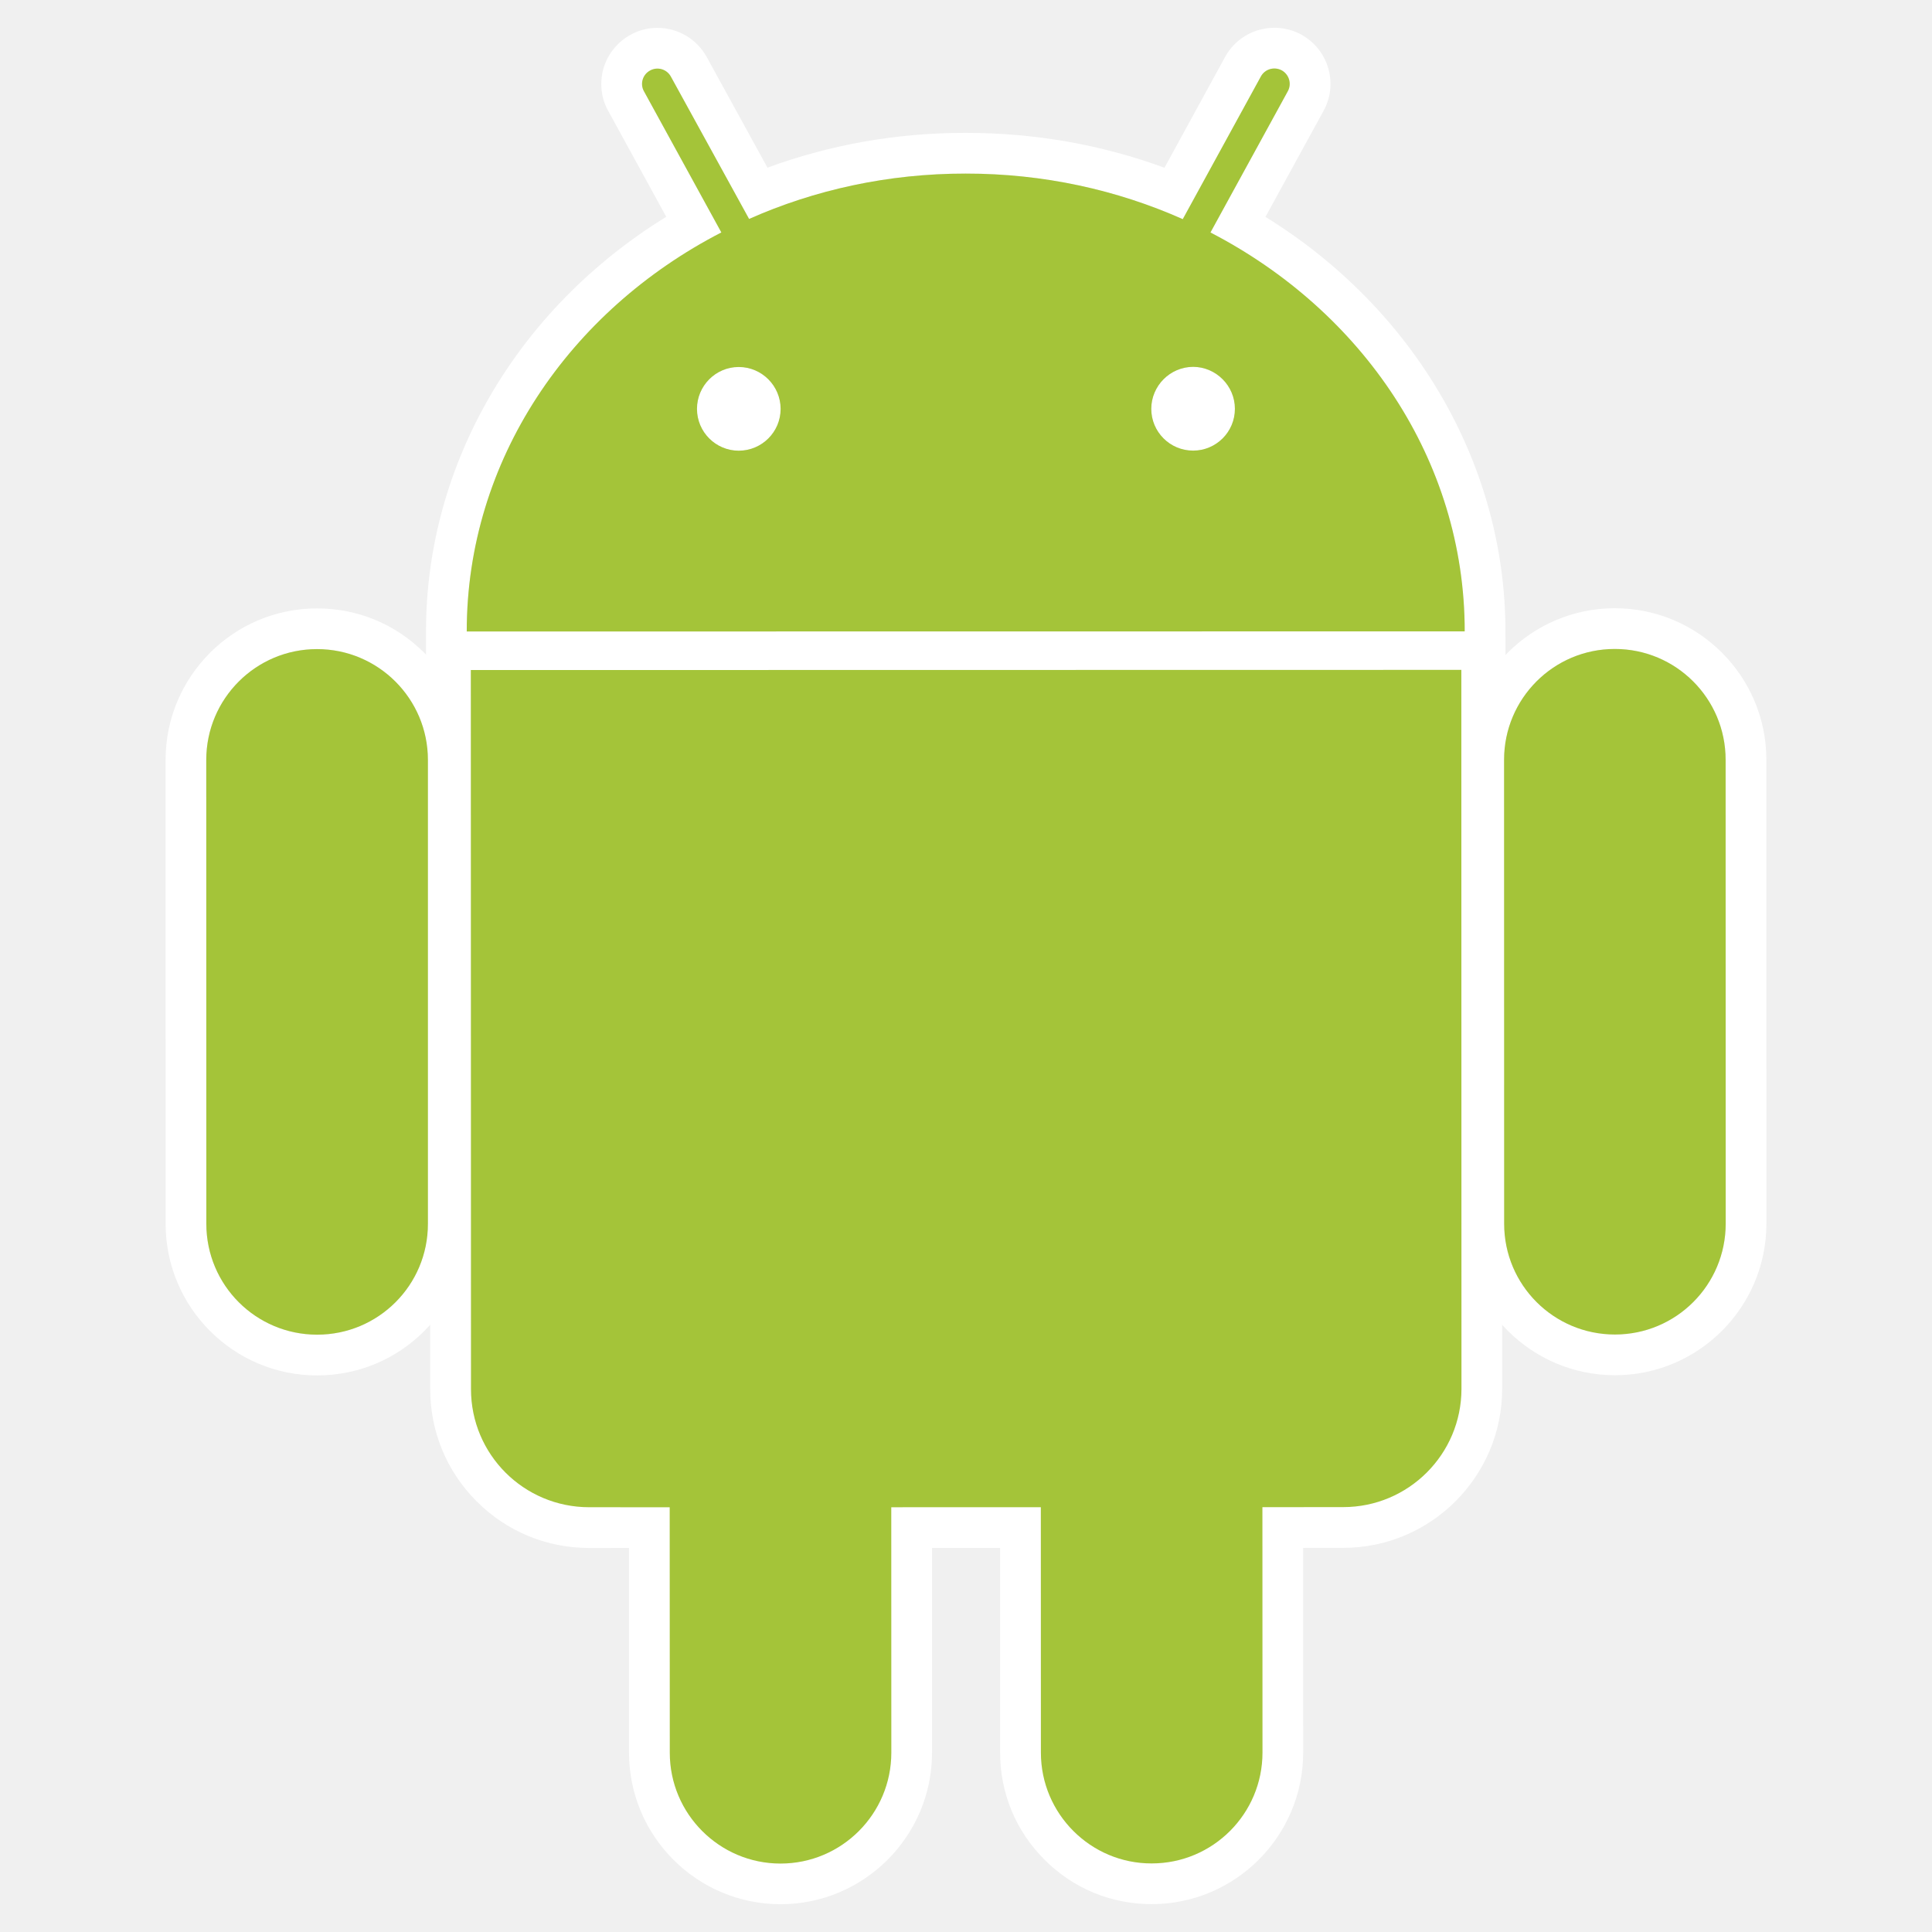
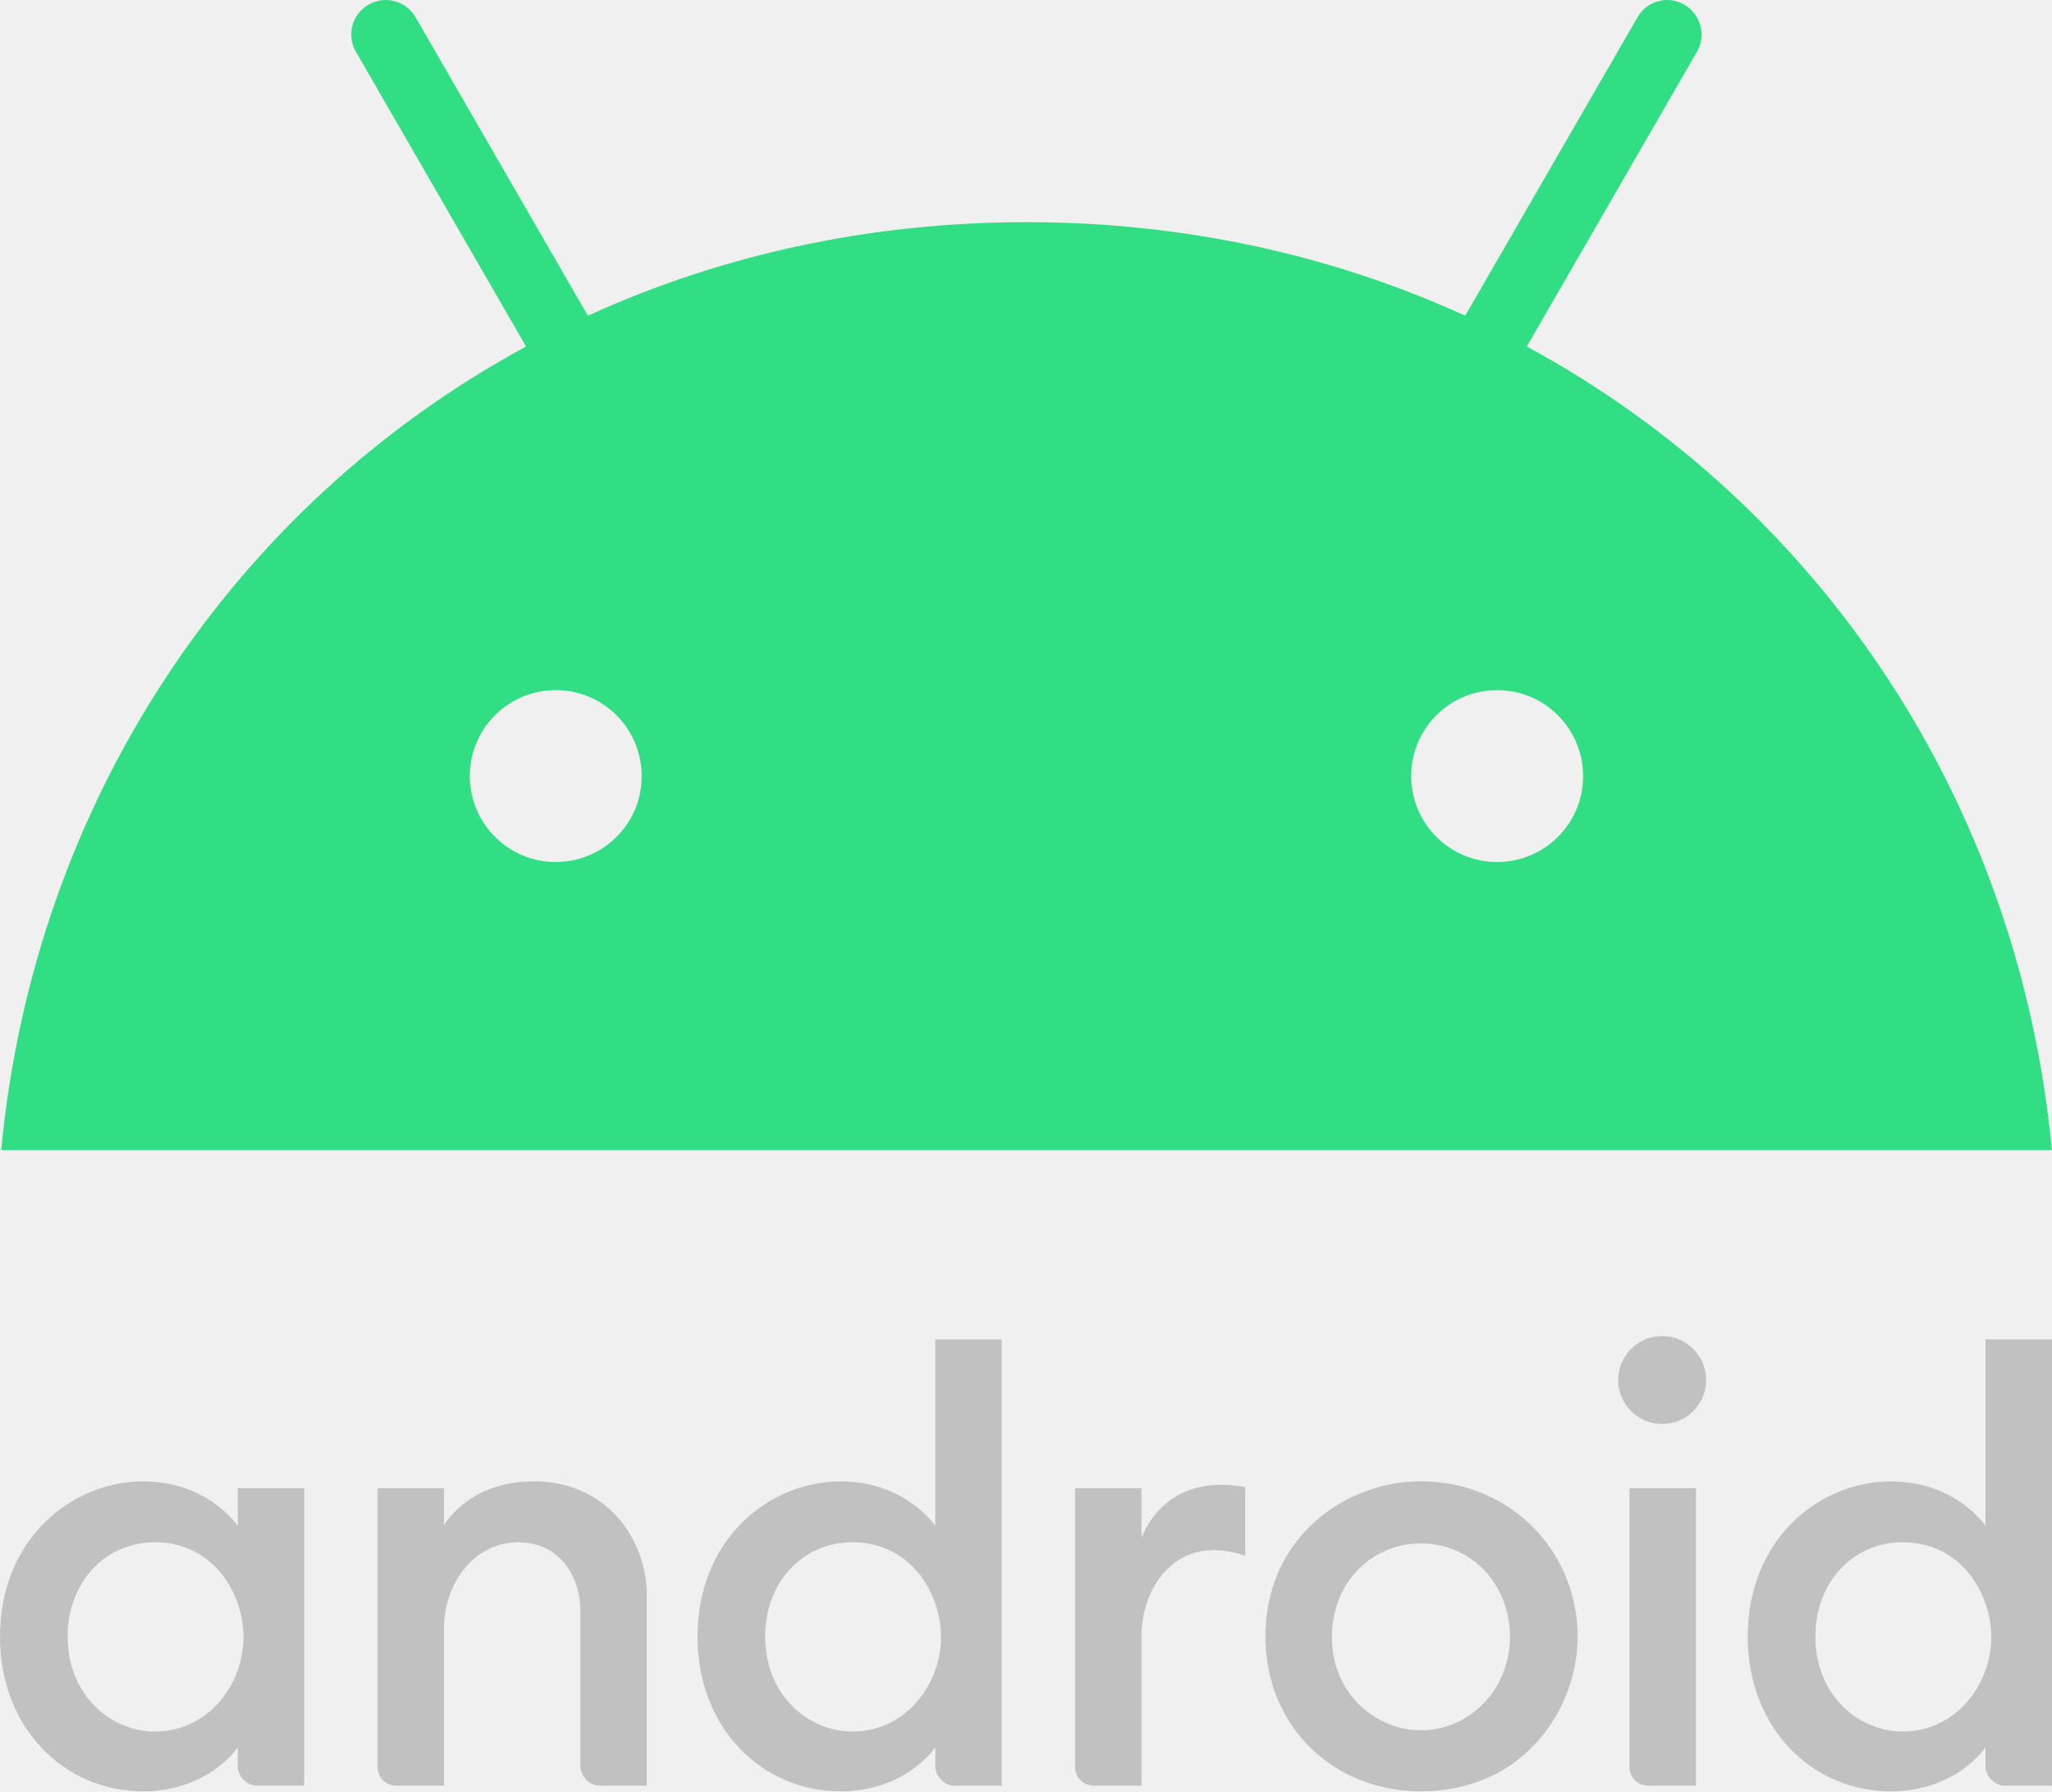
- <svg xmlns="http://www.w3.org/2000/svg" viewBox="0 0 128 128">
-   <path fill="#fff" d="M21.012 91.125c-5.538.003-10.038-4.503-10.039-10.04l-.002-30.739c-.002-5.532 4.497-10.037 10.028-10.038 2.689-.002 5.207 1.041 7.105 2.937s2.942 4.418 2.944 7.099l-.003 30.74c.007 2.679-1.034 5.199-2.931 7.094-1.892 1.9-4.417 2.946-7.102 2.947M21.004 43.005c-4.053-.002-7.338 3.291-7.339 7.341l.005 30.736c.001 4.064 3.292 7.344 7.341 7.348 4.057-.005 7.343-3.285 7.339-7.347v-30.741c-.002-4.049-3.291-7.339-7.346-7.337" />
-   <path fill="#fff" d="M99.742 44.527l-2.698-.001-66.119.009-2.699.001-.002-2.699c-.006-11.08 6.03-21.385 15.917-27.473l-3.844-7.017c-.47-.822-.588-1.863-.314-2.815.278-.952.935-1.771 1.814-2.239.509-.288 1.131-.448 1.759-.447 1.362 0 2.609.739 3.267 1.933l4.023 7.329c4.163-1.527 8.558-2.306 13.099-2.305 4.606-.002 9.023.777 13.204 2.311l4.017-7.341c.647-1.191 1.903-1.933 3.263-1.932.612-.001 1.223.148 1.761.438.903.495 1.533 1.286 1.81 2.245.276.953.165 1.959-.318 2.832l-3.842 7.013c9.871 6.101 15.9 16.398 15.899 27.459l.003 2.699zM80.196 15.403l5.123-9.355c.273-.489.095-1.115-.399-1.386-.501-.271-1.119-.086-1.384.405l-5.176 9.45c-4.354-1.934-9.229-3.021-14.382-3.016-5.142-.005-10.008 1.078-14.349 3.005l-5.181-9.429c-.267-.497-.891-.679-1.379-.405-.497.266-.68.891-.403 1.379l5.125 9.348c-10.07 5.194-16.874 15.084-16.868 26.439l66.118-.008c.003-11.351-6.789-21.221-16.845-26.427m-31.256 14.457c-1.521-.003-2.763-1.241-2.763-2.771 0-1.523 1.24-2.774 2.766-2.774 1.533-.001 2.773 1.251 2.775 2.774.001 1.528-1.242 2.77-2.778 2.771m30.107-.006c-1.528.002-2.775-1.235-2.772-2.771 0-1.521 1.242-2.772 2.773-2.778 1.521.005 2.768 1.258 2.767 2.779 0 1.531-1.241 2.771-2.768 2.77M51.711 126.159c-5.533-.001-10.036-4.501-10.037-10.038l-.002-13.567-2.638.003c-2.817.001-5.461-1.094-7.448-3.082-1.99-1.986-3.087-4.633-3.083-7.452l-.01-47.627v-2.701h2.699l65.623-.01 2.7-.002v2.699l.007 47.633c.001 5.809-4.725 10.536-10.532 10.535l-2.654.002.003 13.562c0 5.534-4.502 10.039-10.033 10.039-2.681.006-5.197-1.036-7.098-2.937-1.901-1.896-2.948-4.416-2.947-7.096v-13.568h-4.511v13.565c-.002 5.535-4.503 10.043-10.039 10.042" />
-   <path fill="#fff" d="M31.205 92.022c-.004 4.337 3.497 7.838 7.831 7.837h5.333l.006 16.264c-.001 4.05 3.289 7.341 7.335 7.342 4.056 0 7.342-3.295 7.338-7.348l.001-16.259 9.909-.003-.001 16.263c.004 4.051 3.298 7.346 7.343 7.338 4.056.003 7.344-3.292 7.343-7.344l-.005-16.259 5.353-.001c4.319.001 7.832-3.508 7.832-7.837l-.009-47.635-65.621.012.012 47.63zM106.996 91.112c-5.536.001-10.039-4.498-10.038-10.036l-.008-30.738c.002-5.537 4.498-10.041 10.031-10.041 5.54-.001 10.046 4.502 10.045 10.038l.003 30.736c.001 5.534-4.498 10.042-10.033 10.041M106.986 42.996c-4.053-.004-7.337 3.287-7.337 7.342l.003 30.737c.002 4.059 3.286 7.343 7.342 7.34 4.054-.001 7.335-3.281 7.338-7.343l-.008-30.736c-.001-4.056-3.283-7.342-7.338-7.34" />
-   <path fill="#A4C439" d="M21.004 43.005c-4.053-.002-7.338 3.291-7.339 7.341l.005 30.736c.001 4.064 3.288 7.344 7.342 7.343 4.056 0 7.342-3.28 7.338-7.342v-30.741c-.002-4.049-3.291-7.339-7.346-7.337m59.192-27.602l5.123-9.355c.273-.489.094-1.111-.401-1.388-.5-.265-1.117-.085-1.382.407l-5.175 9.453c-4.354-1.938-9.227-3.024-14.383-3.019-5.142-.005-10.013 1.078-14.349 3.005l-5.181-9.429c-.269-.497-.889-.677-1.378-.406-.498.269-.681.892-.404 1.38l5.125 9.349c-10.07 5.193-16.874 15.083-16.868 26.438l66.118-.008c.003-11.351-6.789-21.221-16.845-26.427m-31.256 14.457c-1.521-.003-2.763-1.241-2.763-2.771 0-1.523 1.238-2.775 2.766-2.774 1.533-.001 2.773 1.251 2.775 2.774.001 1.528-1.242 2.77-2.778 2.771m30.107-.006c-1.528.002-2.772-1.237-2.772-2.771.006-1.52 1.242-2.772 2.773-2.778 1.521.005 2.768 1.258 2.767 2.779.002 1.531-1.241 2.771-2.768 2.77m-47.854 14.538l.011 47.635c-.003 4.333 3.502 7.831 7.832 7.831l5.333.002.006 16.264c-.001 4.05 3.291 7.342 7.335 7.342 4.056 0 7.342-3.295 7.343-7.347l-.004-16.26 9.909-.003.004 16.263c0 4.047 3.293 7.346 7.338 7.338 4.056.003 7.344-3.292 7.343-7.344l-.005-16.259 5.352-.004c4.32.002 7.834-3.5 7.836-7.834l-.009-47.635-65.624.011zm83.134 5.943c-.001-4.055-3.286-7.341-7.341-7.339-4.053-.004-7.337 3.287-7.337 7.342l.006 30.738c-.001 4.058 3.283 7.338 7.339 7.339 4.054-.001 7.337-3.281 7.338-7.343l-.005-30.737z" />
+ <svg xmlns="http://www.w3.org/2000/svg" width="1000" height="872.875" viewBox="0 0 264.583 230.948" version="1.1" id="svg8">
+   <defs id="defs2" />
+   <g id="layer1" transform="translate(-66.97099,-261.9167)">
+     <g id="g80302" transform="matrix(1.321252,0,0,1.321252,480.5256,-75.04015)" style="fill:#c1c1c1">
+       <path id="path825" d="m -299.036,399.581 c -6.886,0 -13.966,5.518 -13.966,15.176 0,8.829 6.225,15.066 13.966,15.066 6.39,0 9.237,-4.289 9.237,-4.289 v 1.869 c 0,0.884 0.835,1.869 1.869,1.869 h 4.619 v -29.032 h -6.488 v 3.684 c 0,0 -2.872,-4.344 -9.237,-4.344 z m 1.156,5.936 c 5.668,0 8.642,4.985 8.642,9.237 0,4.736 -3.53,9.234 -8.63,9.234 -4.263,0 -8.533,-3.452 -8.533,-9.296 0,-5.275 3.675,-9.175 8.521,-9.175 z" style="opacity:1;fill:#c1c1c1;fill-opacity:1;stroke:none;stroke-width:0.011;stroke-linecap:square;stroke-linejoin:round;stroke-miterlimit:2.613;stroke-dasharray:none;stroke-opacity:1" />
+       <path id="path829" d="m -274.293,429.272 c -0.997,0 -1.869,-0.715 -1.869,-1.869 v -27.162 h 6.488 v 3.593 c 1.47,-2.21 4.343,-4.261 8.751,-4.261 7.206,0 11.043,5.744 11.043,11.116 v 18.585 h -4.509 c -1.182,0 -1.979,-0.99 -1.979,-1.979 v -15.176 c 0,-2.977 -1.824,-6.593 -6.043,-6.593 -4.552,0 -7.263,4.302 -7.263,8.353 v 15.396 z" style="opacity:1;fill:#c1c1c1;fill-opacity:1;stroke:none;stroke-width:0.011;stroke-linecap:square;stroke-linejoin:round;stroke-miterlimit:2.613;stroke-dasharray:none;stroke-opacity:1" />
+       <path style="opacity:1;fill:#c1c1c1;fill-opacity:1;stroke:none;stroke-width:0.011;stroke-linecap:square;stroke-linejoin:round;stroke-miterlimit:2.613;stroke-dasharray:none;stroke-opacity:1" d="m -230.966,399.581 c -6.886,0 -13.966,5.518 -13.966,15.176 0,8.829 6.225,15.066 13.966,15.066 6.39,0 9.237,-4.289 9.237,-4.289 v 1.869 c 0,0.884 0.835,1.869 1.869,1.869 h 4.619 v -43.547 h -6.488 v 18.2 c 0,0 -2.872,-4.344 -9.237,-4.344 z m 1.156,5.936 c 5.668,0 8.642,4.985 8.642,9.237 0,4.736 -3.53,9.234 -8.63,9.234 -4.263,0 -8.533,-3.452 -8.533,-9.296 0,-5.275 3.675,-9.175 8.521,-9.175 z" id="path833" />
+       <path style="opacity:1;fill:#c1c1c1;fill-opacity:1;stroke:none;stroke-width:0.011;stroke-linecap:square;stroke-linejoin:round;stroke-miterlimit:2.613;stroke-dasharray:none;stroke-opacity:1" d="m -206.223,429.272 c -0.997,0 -1.869,-0.715 -1.869,-1.869 v -27.162 h 6.488 v 4.839 c 1.117,-2.711 3.527,-5.168 7.808,-5.168 1.193,0 2.309,0.22 2.309,0.22 v 6.708 c 0,0 -1.393,-0.55 -3.079,-0.55 -4.552,0 -7.038,4.302 -7.038,8.353 v 14.631 z" id="path835" />
+       <path id="path837" d="m -152.119,429.272 c -0.997,0 -1.869,-0.715 -1.869,-1.869 v -27.162 h 6.488 v 29.032 z" style="opacity:1;fill:#c1c1c1;fill-opacity:1;stroke:none;stroke-width:0.011;stroke-linecap:square;stroke-linejoin:round;stroke-miterlimit:2.613;stroke-dasharray:none;stroke-opacity:1" />
+       <path id="path839" d="m -128.476,399.581 c -6.886,0 -13.966,5.518 -13.966,15.176 0,8.829 6.225,15.066 13.966,15.066 6.39,0 9.237,-4.289 9.237,-4.289 v 1.869 c 0,0.884 0.835,1.869 1.869,1.869 h 4.619 v -43.547 h -6.488 v 18.2 c 0,0 -2.872,-4.344 -9.237,-4.344 z m 1.156,5.936 c 5.668,0 8.642,4.985 8.642,9.237 0,4.736 -3.53,9.234 -8.63,9.234 -4.263,0 -8.533,-3.452 -8.533,-9.296 0,-5.275 3.675,-9.175 8.521,-9.175 z" style="opacity:1;fill:#c1c1c1;fill-opacity:1;stroke:none;stroke-width:0.011;stroke-linecap:square;stroke-linejoin:round;stroke-miterlimit:2.613;stroke-dasharray:none;stroke-opacity:1" />
+       <circle r="4.291" cy="389.688" cx="-150.795" id="path841" style="opacity:1;fill:#c1c1c1;fill-opacity:1;stroke:none;stroke-width:0.014;stroke-linecap:square;stroke-linejoin:round;stroke-miterlimit:2.613;stroke-dasharray:none;stroke-opacity:1" />
+       <path id="path843" d="m -174.376,399.571 c -7.211,0 -15.134,5.383 -15.134,15.134 0,8.886 6.748,15.118 15.118,15.118 10.315,0 15.352,-8.292 15.352,-15.062 0,-8.307 -6.486,-15.19 -15.336,-15.19 z m 0.024,6.059 c 4.987,0 8.706,4.019 8.706,9.093 0,5.162 -3.949,9.145 -8.692,9.145 -4.403,0 -8.683,-3.583 -8.683,-9.058 0,-5.566 4.071,-9.18 8.668,-9.18 z" style="opacity:1;fill:#c1c1c1;fill-opacity:1;stroke:none;stroke-width:0.011;stroke-linecap:square;stroke-linejoin:round;stroke-miterlimit:2.613;stroke-dasharray:none;stroke-opacity:1" />
+     </g>
+     <path id="path80319" d="m 263.837,306.59 21.933,-37.994 c 1.238,-2.13 0.489,-4.836 -1.612,-6.073 -2.101,-1.238 -4.836,-0.518 -6.045,1.612 l -22.221,38.484 c -16.954,-7.743 -36.037,-12.06 -56.56,-12.06 -20.523,0 -39.606,4.318 -56.56,12.06 l -22.221,-38.484 c -1.238,-2.13 -3.943,-2.85 -6.073,-1.612 -2.13,1.238 -2.85,3.943 -1.612,6.073 l 21.933,37.994 C 96.978,327.084 71.361,365.366 67.13,410.182 H 331.536 C 327.305,365.366 301.688,327.084 263.837,306.59 Z m -125.209,66.461 c -6.131,0 -11.082,-4.98 -11.082,-11.082 0,-6.131 4.98,-11.082 11.082,-11.082 6.131,0 11.082,4.98 11.082,11.082 0.029,6.102 -4.951,11.082 -11.082,11.082 z m 121.381,0 c -6.131,0 -11.082,-4.98 -11.082,-11.082 0,-6.131 4.98,-11.082 11.082,-11.082 6.131,0 11.082,4.98 11.082,11.082 0.029,6.102 -4.951,11.082 -11.082,11.082 z" class="st0" style="fill:#32de84;stroke-width:0.288" />
+   </g>
+   <style id="style80315" type="text/css">
+ 	.st0{fill:#32de84;}
+ </style>
</svg>
